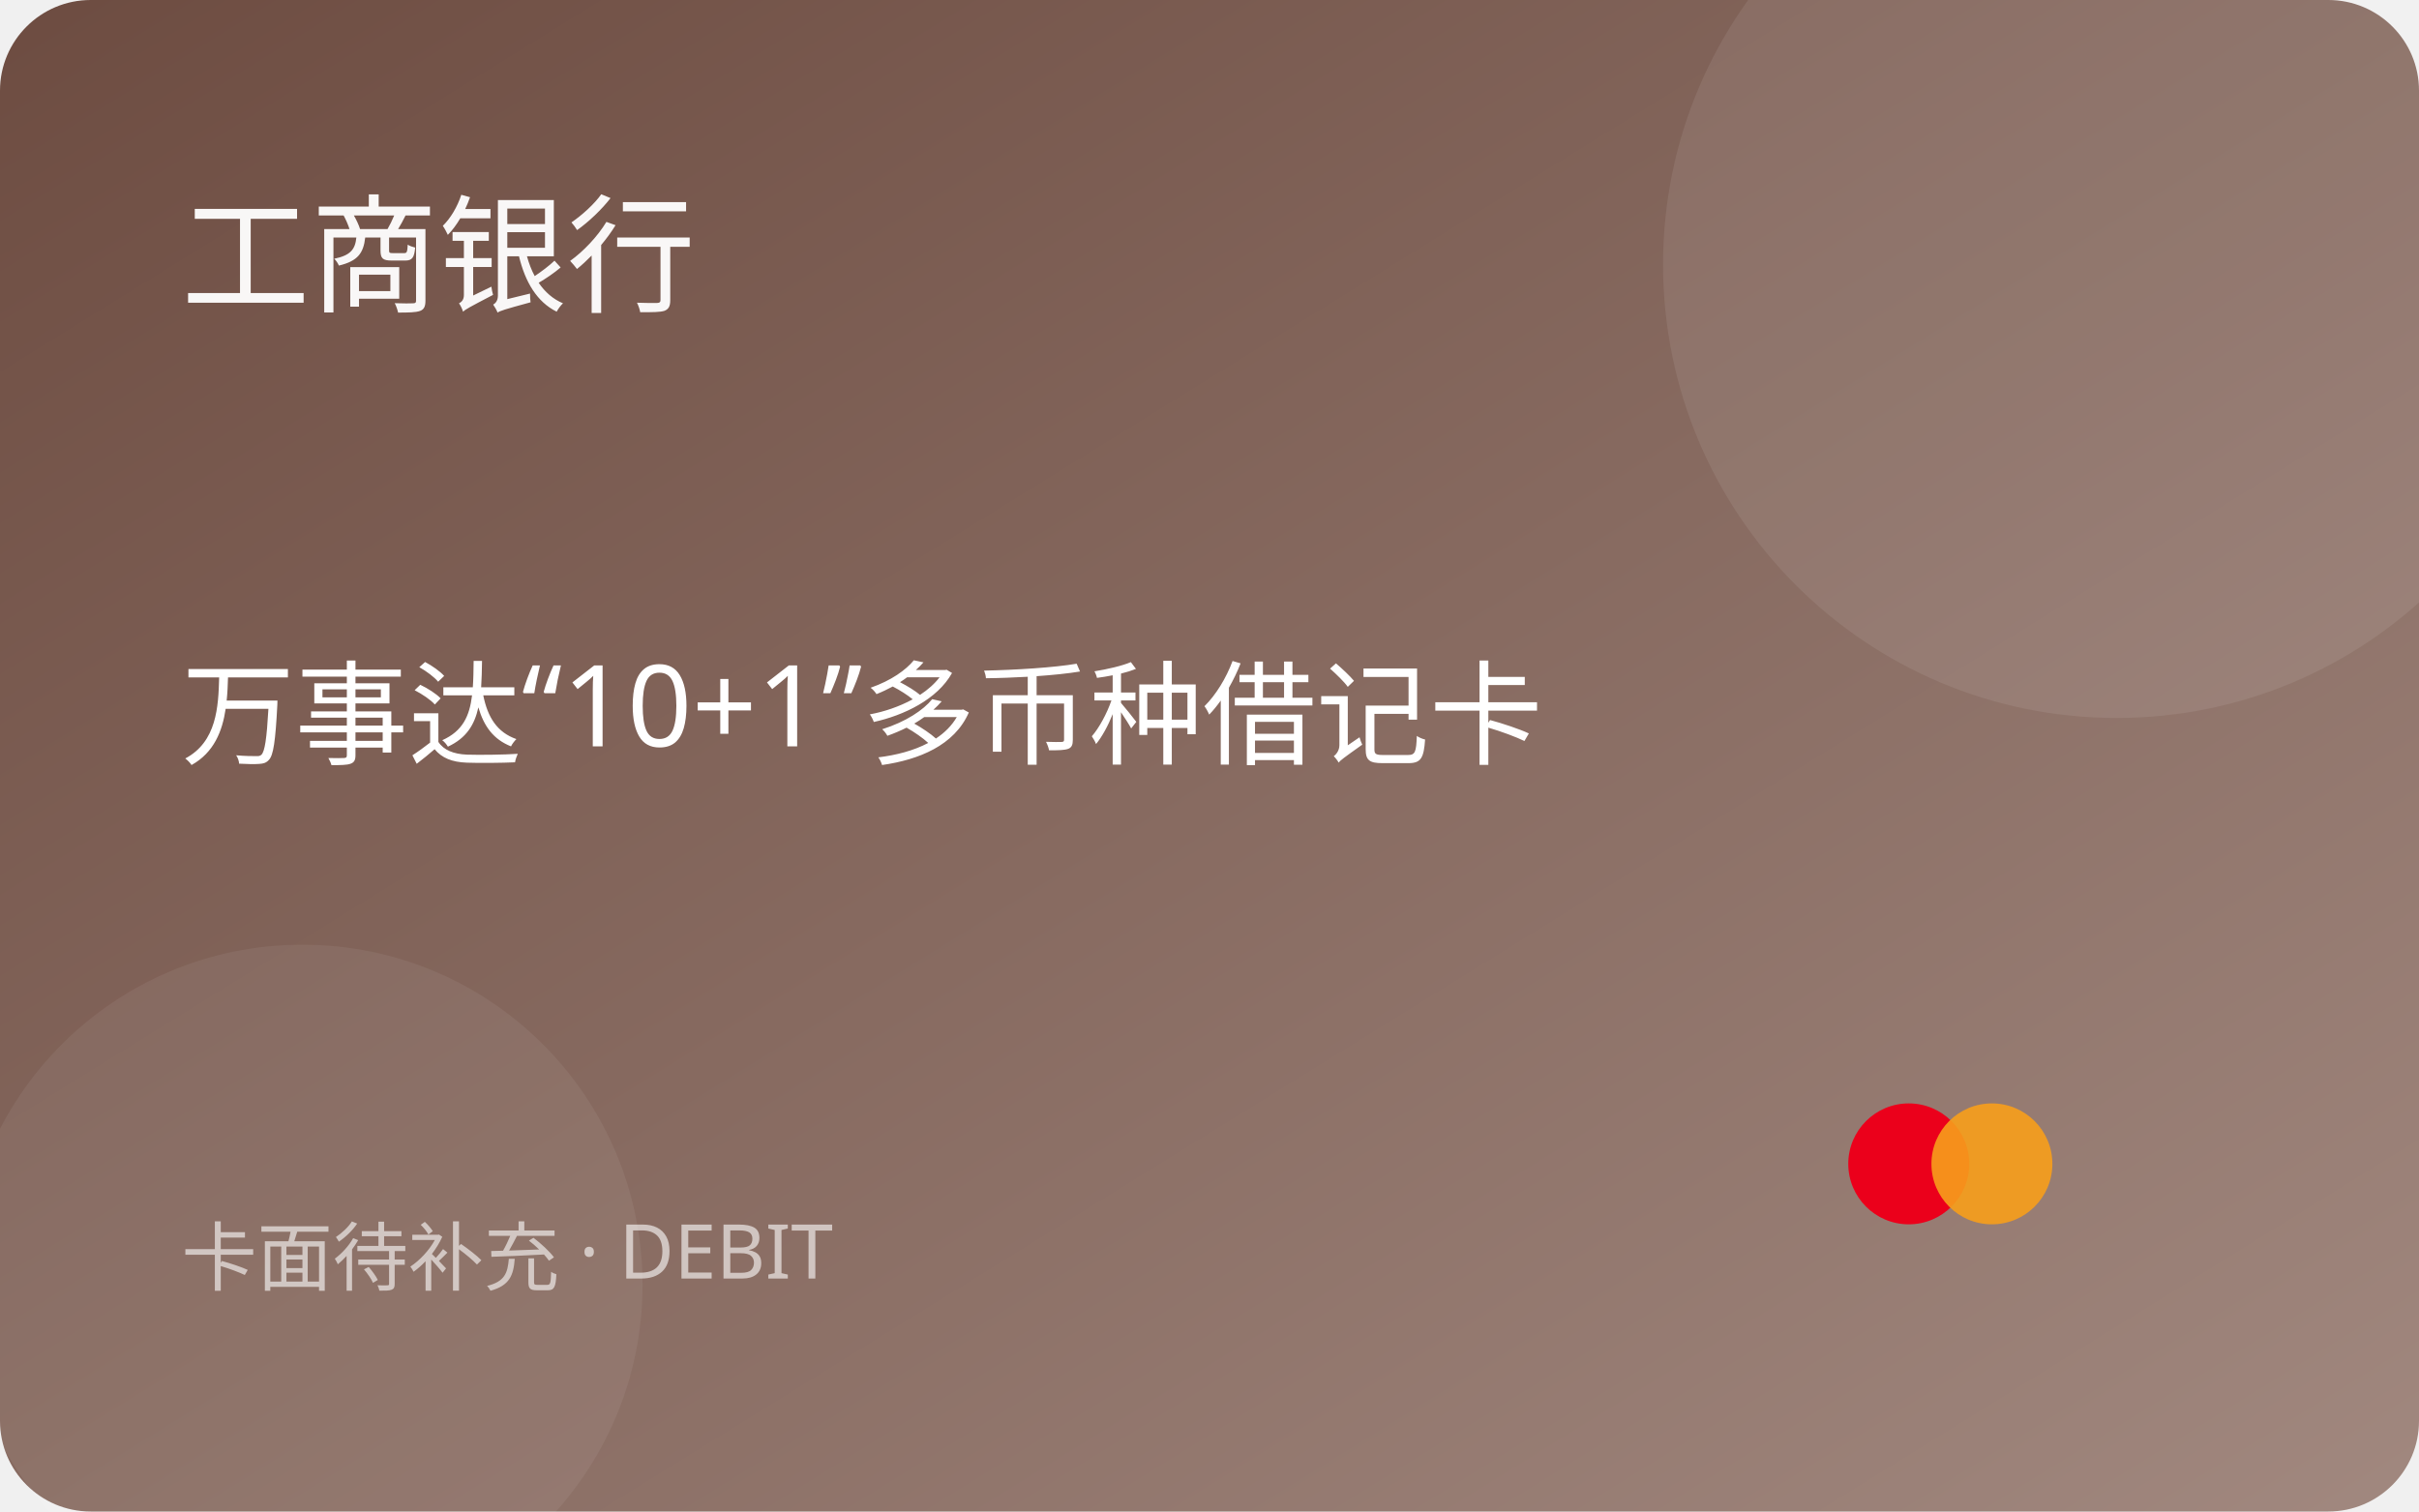
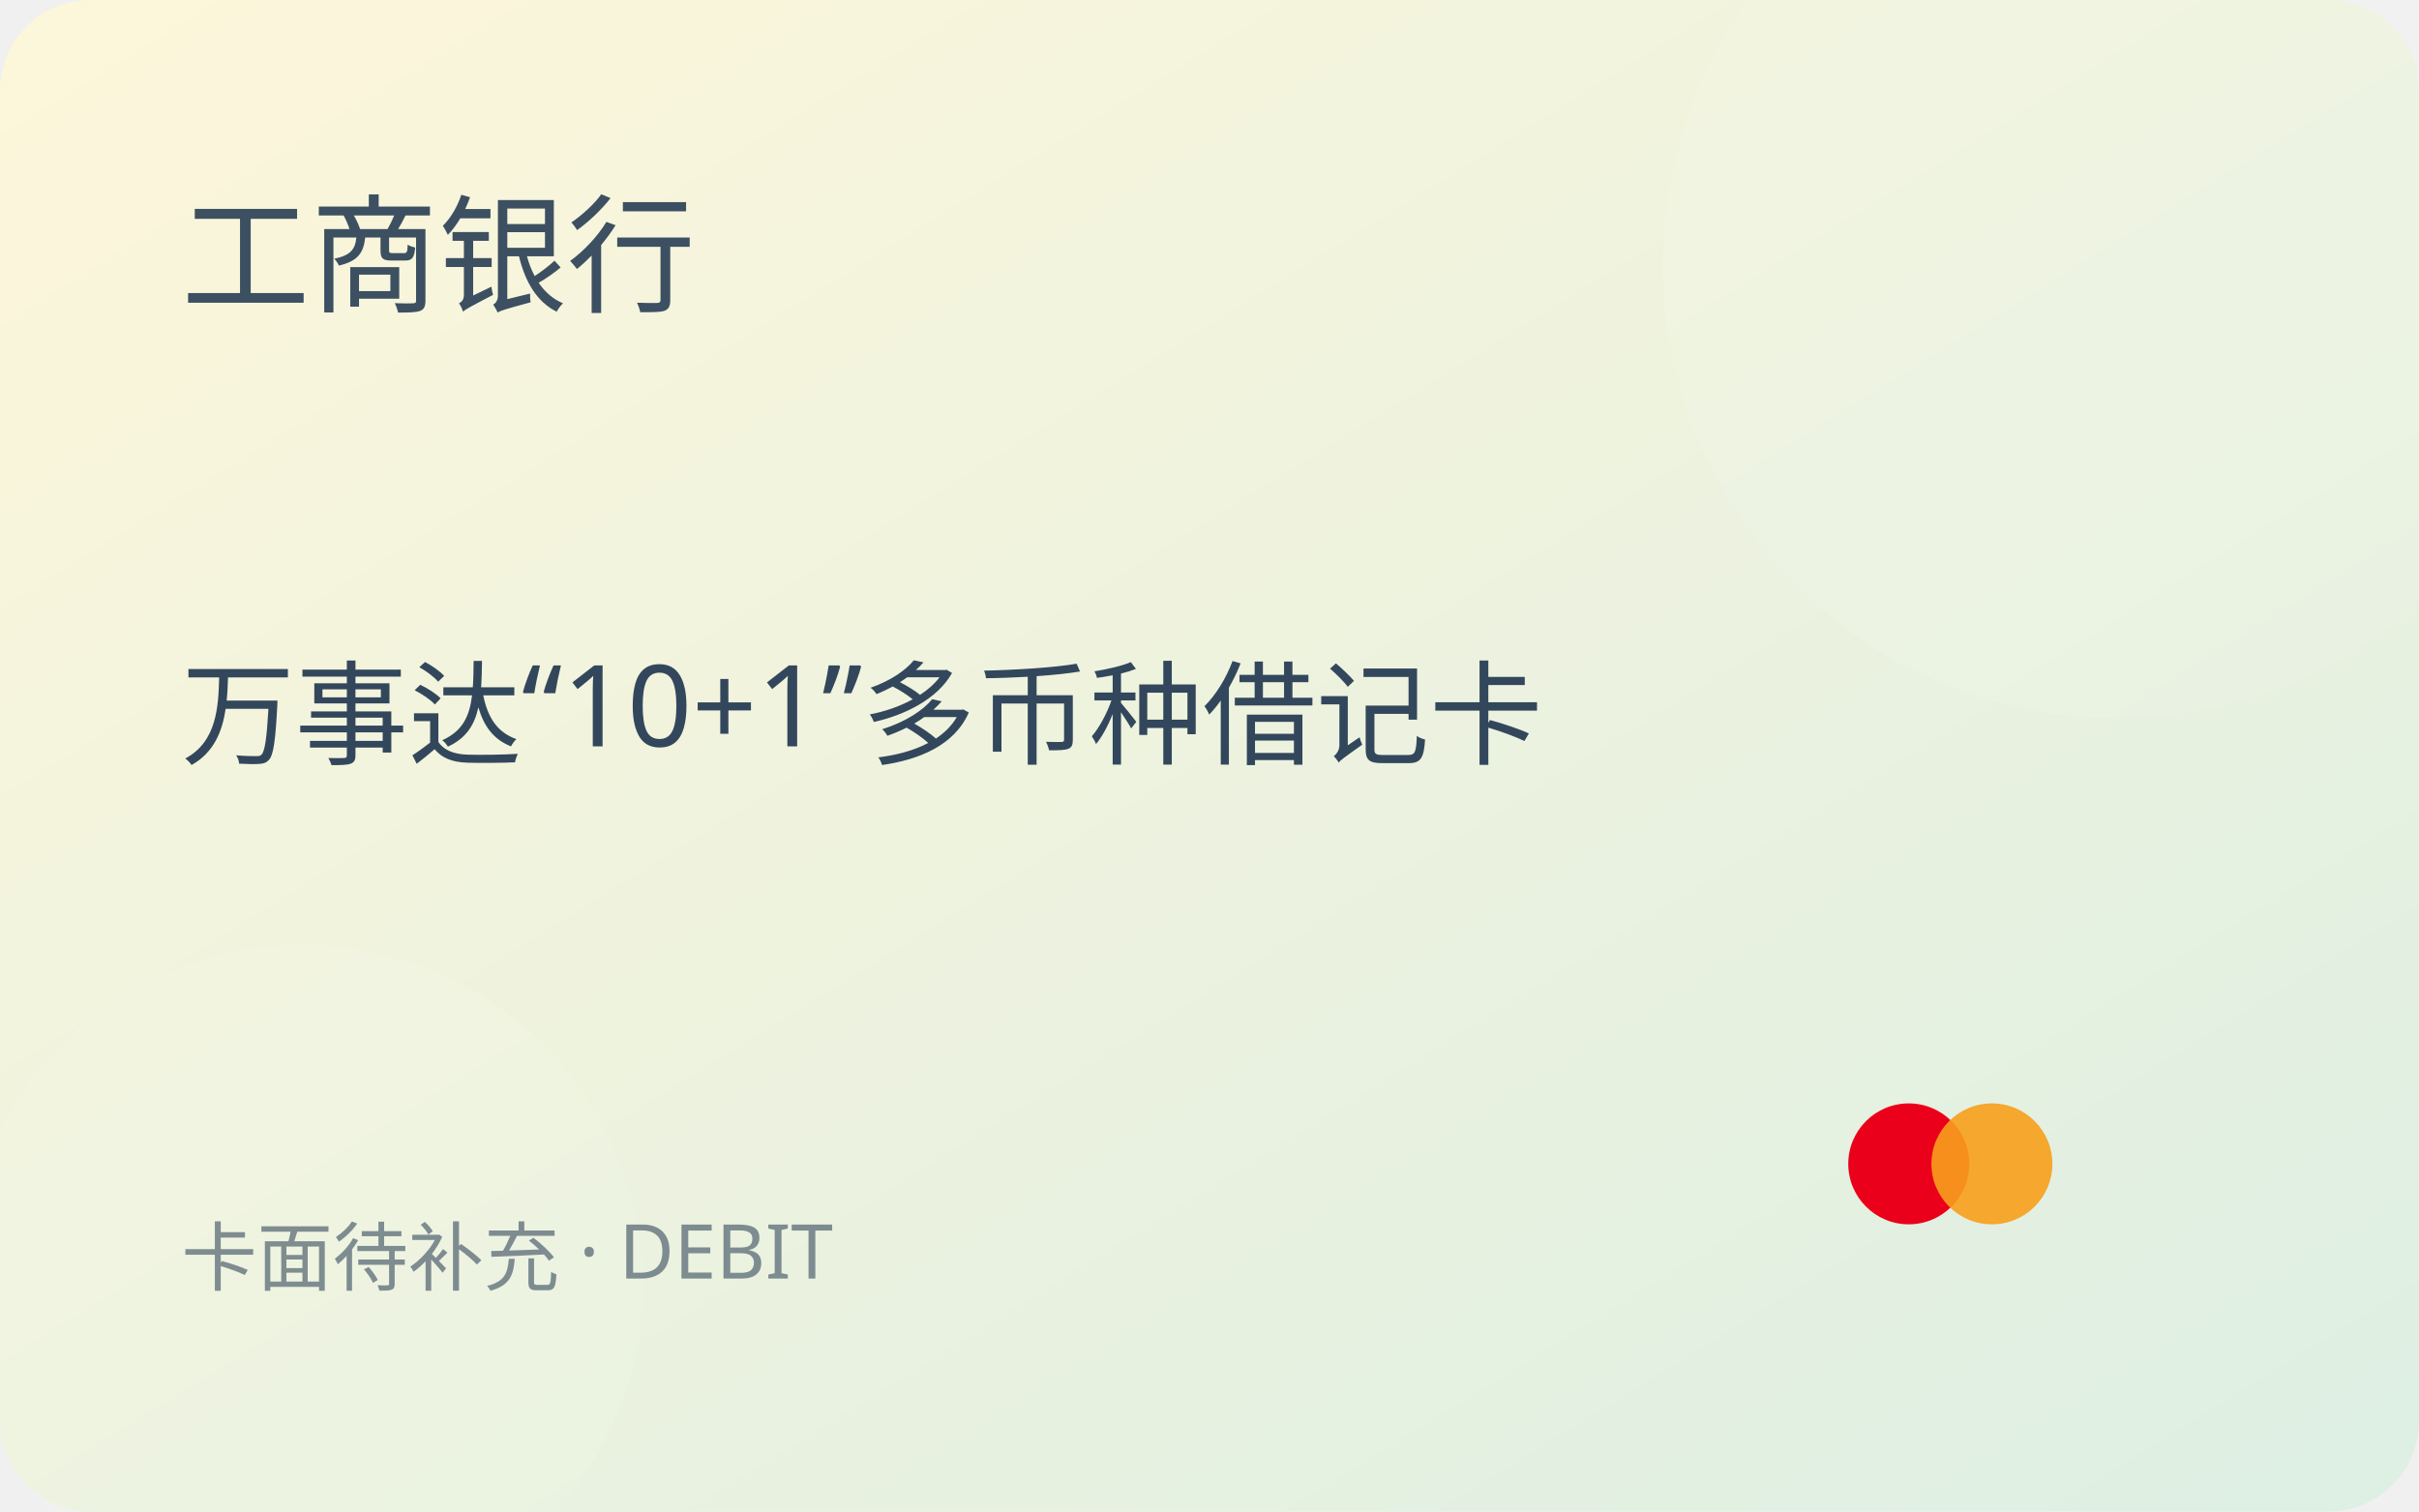
<svg xmlns="http://www.w3.org/2000/svg" width="640" height="400" viewBox="0 0 640 400">
  <defs>
    <linearGradient id="g" x1="0" y1="0" x2="1" y2="1">
-       <stop offset="0" stop-color="#6d4c41" />
-       <stop offset="1" stop-color="#a1887f" />
+       <stop offset="0" stop-color="#fdf6da" />
+       <stop offset="1" stop-color="#ddefe3" />
    </linearGradient>
  </defs>
  <rect width="640" height="400" rx="24" fill="url(#g)" />
  <circle cx="560" cy="70" r="120" fill="#ffffff" opacity="0.08" />
  <circle cx="80" cy="340" r="90" fill="#ffffff" opacity="0.06" />
-   <text x="48" y="80" font-family="sans-serif" font-size="34" fill="#ffffff" opacity="0.95">工商银行</text>
-   <text x="48" y="200" font-family="sans-serif" font-size="30" fill="#ffffff">万事达“10+1”多币种借记卡</text>
-   <text x="48" y="340" font-family="sans-serif" font-size="20" fill="#ffffff" opacity="0.6">卡面待补充 · DEBIT</text>
+   <text x="48" y="80" font-family="sans-serif" font-size="34" fill="#33475c" opacity="0.95">工商银行</text>
+   <text x="48" y="200" font-family="sans-serif" font-size="30" fill="#33475c">万事达“10+1”多币种借记卡</text>
+   <text x="48" y="340" font-family="sans-serif" font-size="20" fill="#33475c" opacity="0.6">卡面待补充 · DEBIT</text>
  <g transform="translate(505,308)">
    <circle cx="0" cy="0" r="16" fill="#eb001b" />
    <circle cx="22" cy="0" r="16" fill="#f79e1b" opacity="0.9" />
  </g>
</svg>
